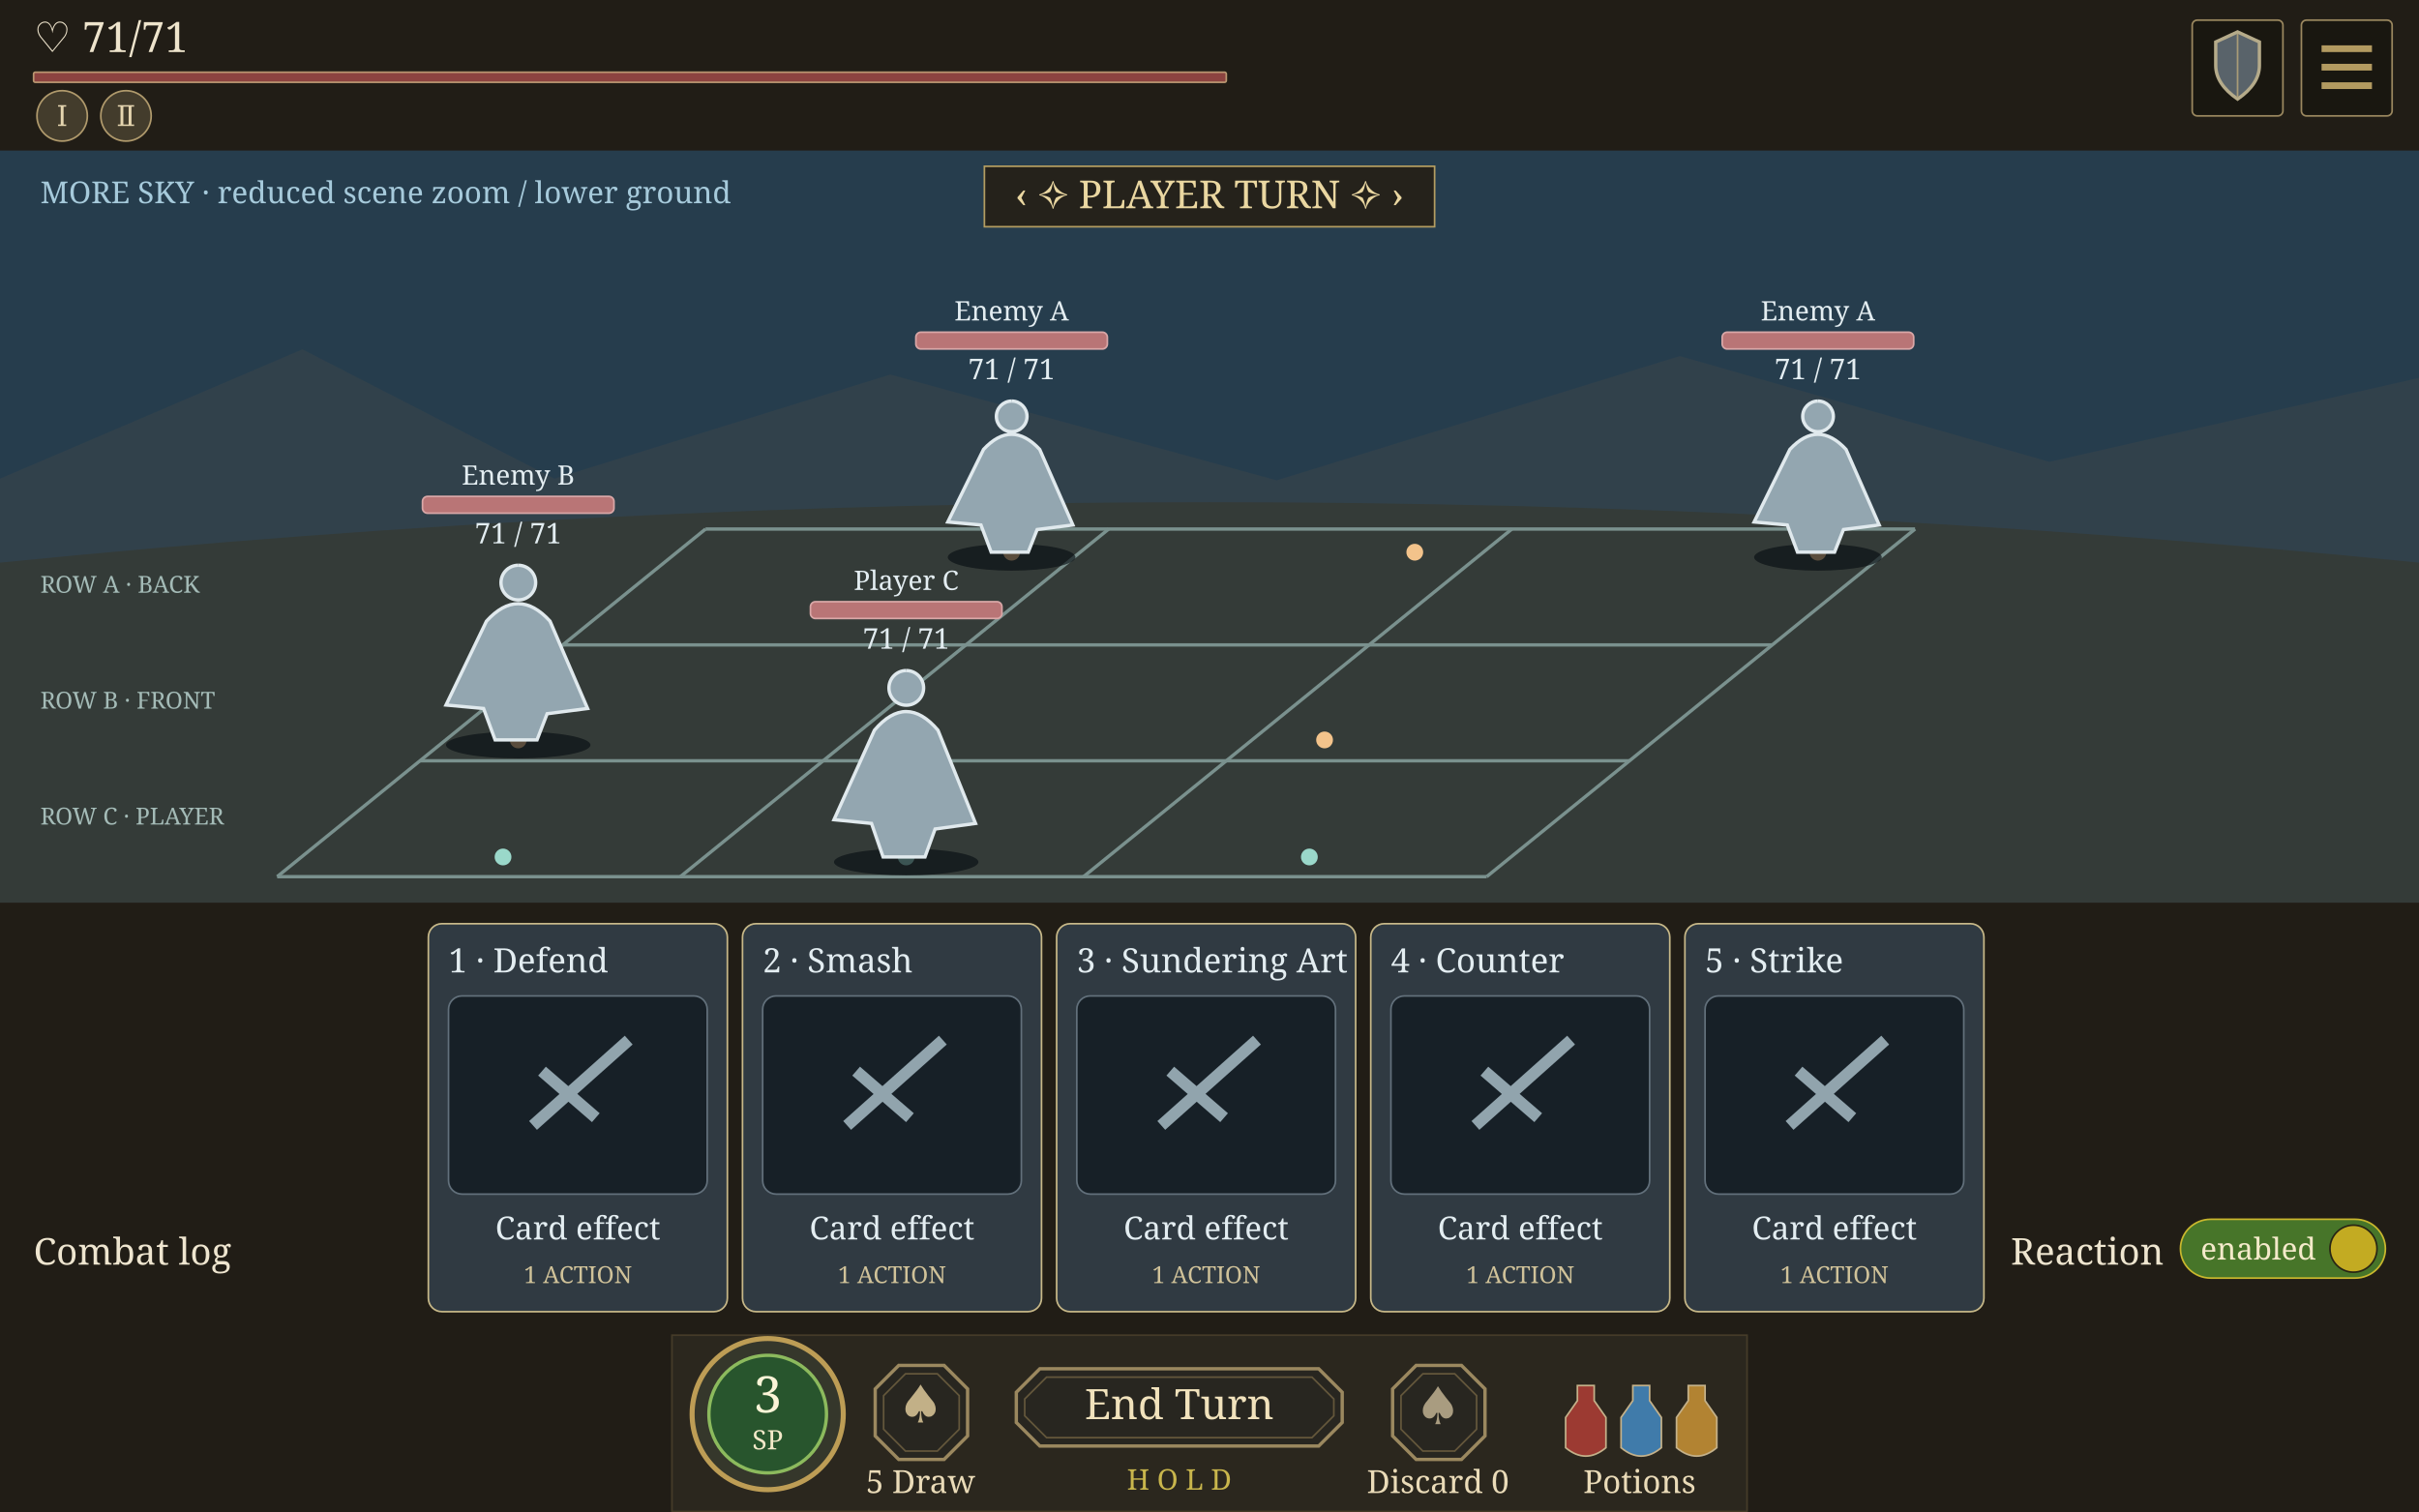
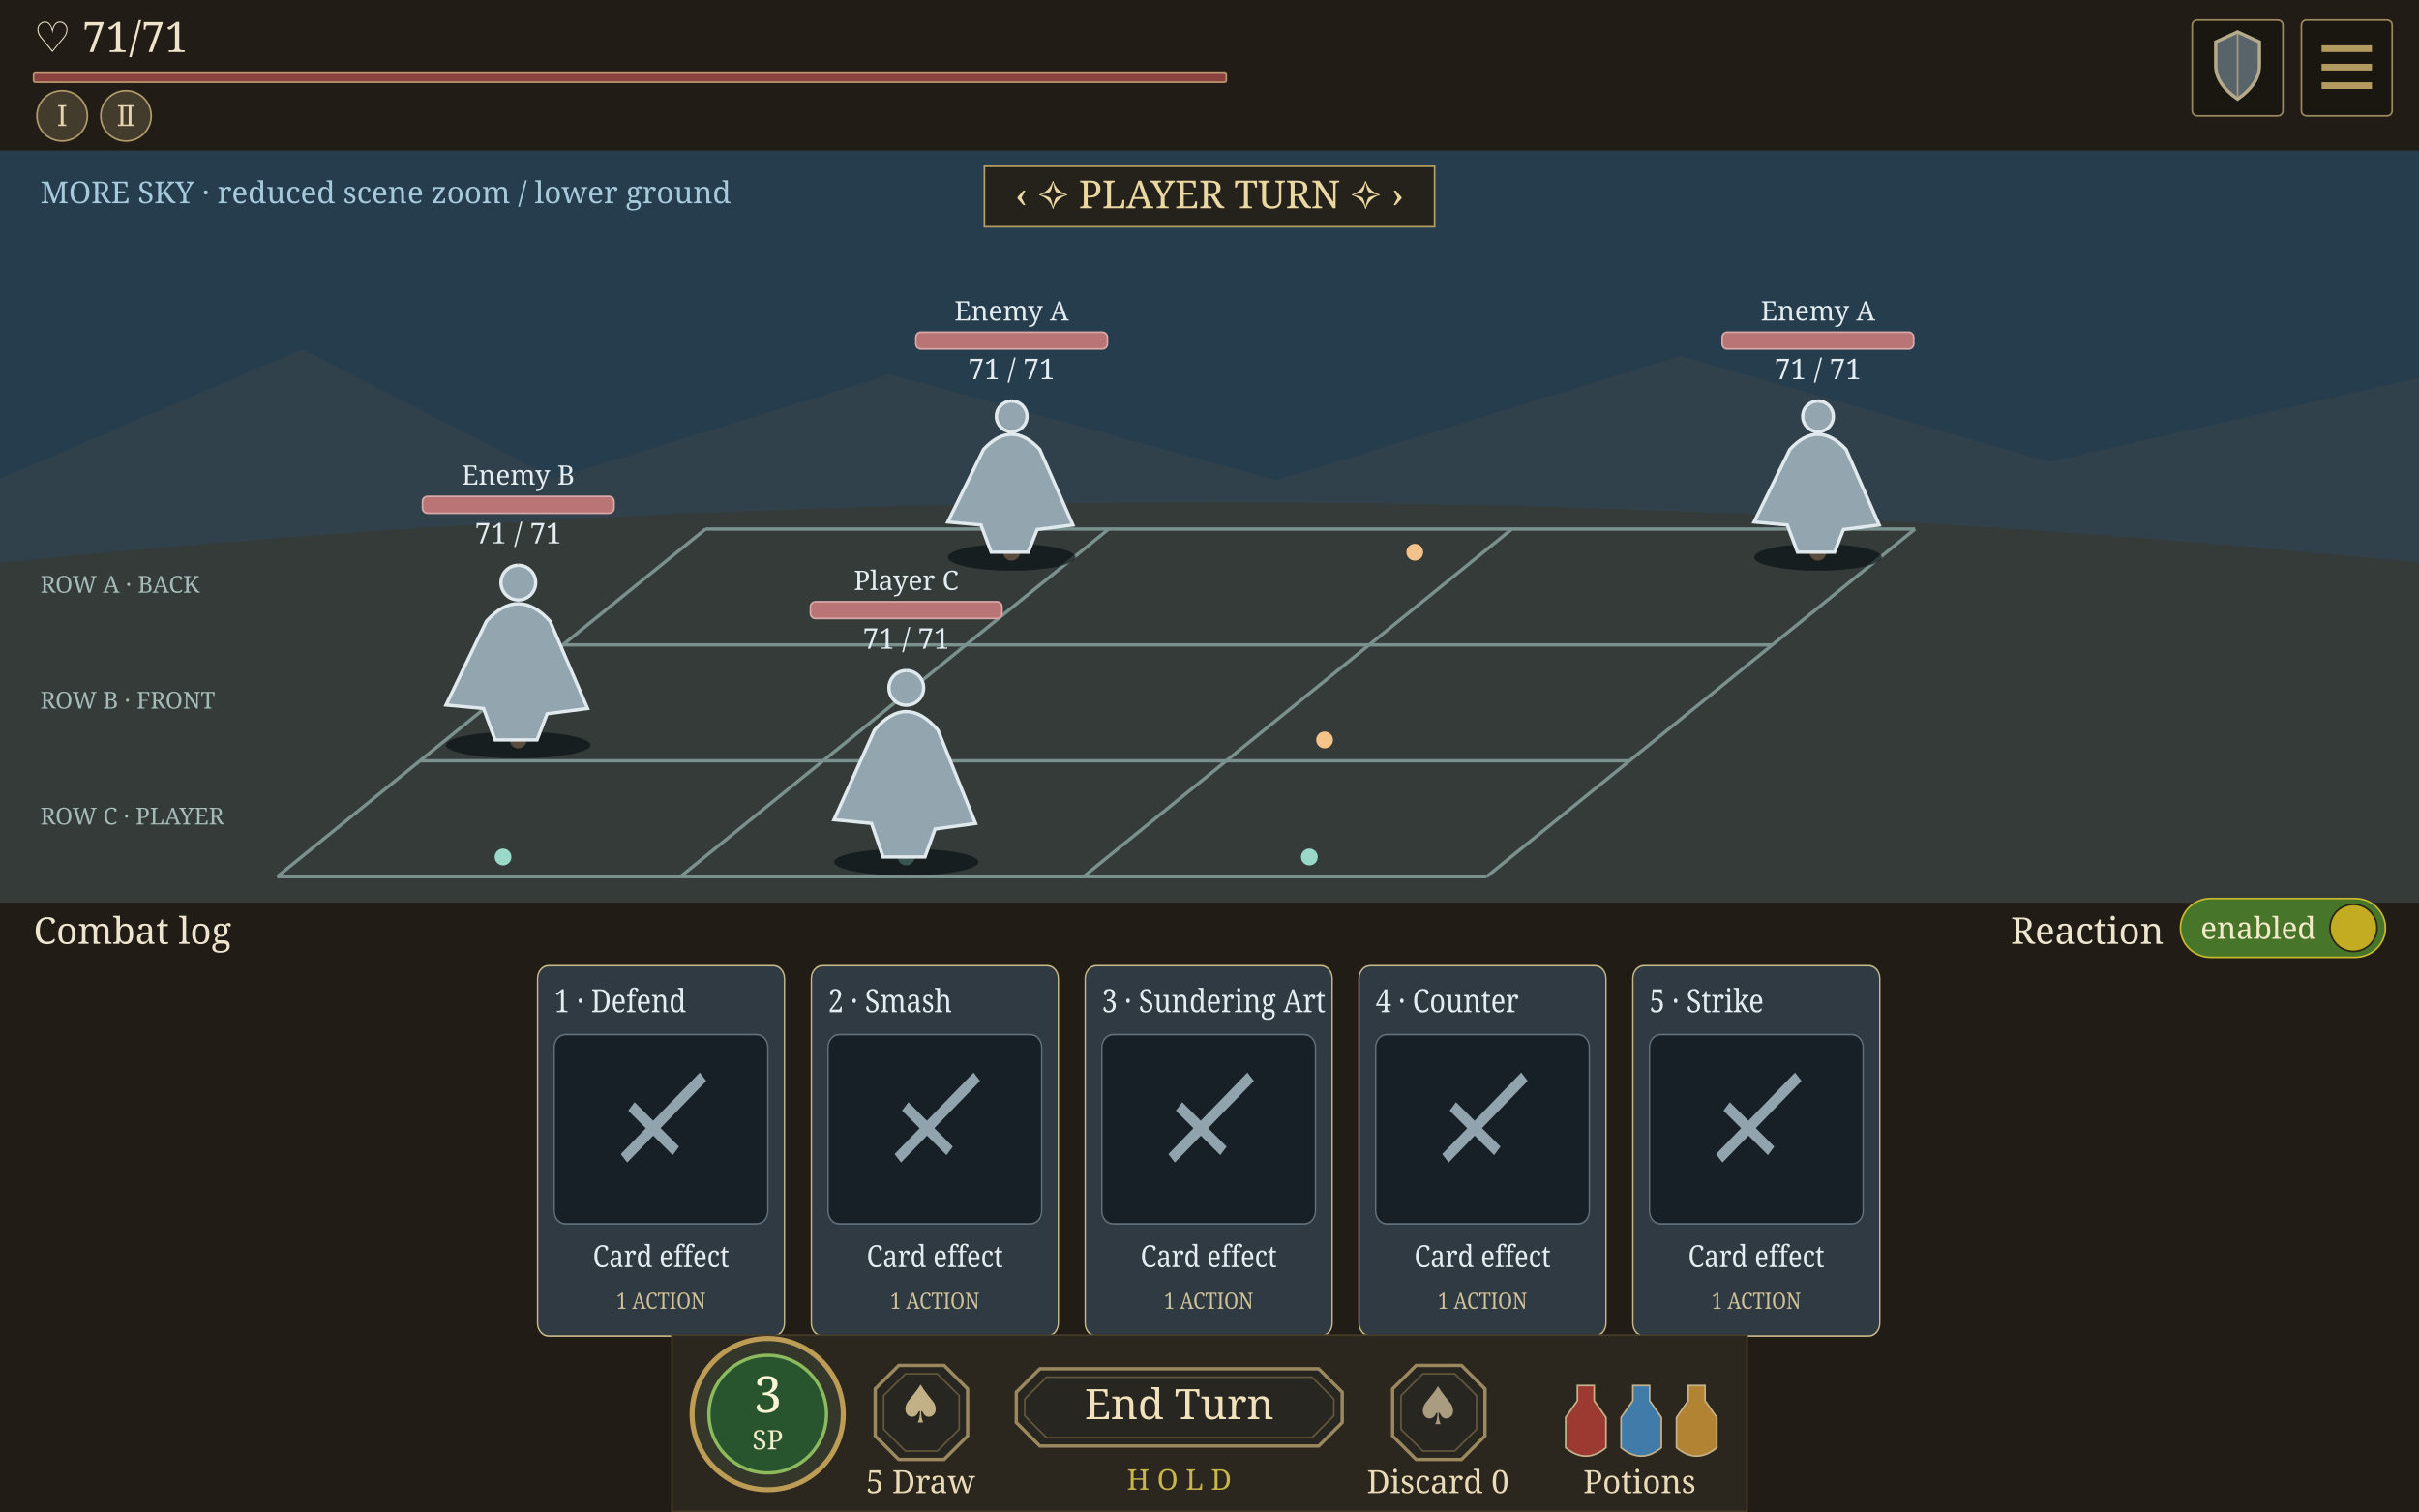
<svg xmlns="http://www.w3.org/2000/svg" width="1440" height="900" viewBox="0 0 1440 900">
  <style>text{font-family:Georgia,serif}</style>
  <rect x="0" y="0" width="1440" height="900" rx="0" fill="#211d16" stroke="#211d16" />
  <g transform="translate(0,-55)">
    <rect x="0" y="145" width="1440" height="477" rx="0" fill="#263d4d" stroke="#263d4d" />
    <text x="24" y="176" font-size="18" fill="#a6cadb" text-anchor="start">MORE SKY · reduced scene zoom / lower ground</text>
    <path d="M0 340 L180 263 L330 340 L530 278 L760 341 L1000 267 L1220 330 L1440 280 L1440 622 L0 622Z" fill="#31414b" />
    <path d="M0 390 Q720 318 1440 390 L1440 622 L0 622Z" fill="#343b38" />
    <path d="M420 370 L1140 370" stroke="#7a918e" stroke-width="2" />
    <path d="M335 439 L1055 439" stroke="#7a918e" stroke-width="2" />
    <path d="M250 508 L970 508" stroke="#7a918e" stroke-width="2" />
    <path d="M165 577 L885 577" stroke="#7a918e" stroke-width="2" />
    <path d="M420 370 L165 577" stroke="#7a918e" stroke-width="2" />
    <path d="M660 370 L405 577" stroke="#7a918e" stroke-width="2" />
    <path d="M900 370 L645 577" stroke="#7a918e" stroke-width="2" />
    <path d="M1140 370 L885 577" stroke="#7a918e" stroke-width="2" />
    <text x="24" y="407.95" font-size="14" fill="#a4bbb7" text-anchor="start">ROW A · BACK</text>
    <text x="24" y="476.95" font-size="14" fill="#a4bbb7" text-anchor="start">ROW B · FRONT</text>
    <text x="24" y="545.95" font-size="14" fill="#a4bbb7" text-anchor="start">ROW C · PLAYER</text>
    <circle cx="602.2" cy="383.8" r="5" fill="#f3c38b" />
    <circle cx="308.5" cy="495.58" r="5" fill="#f3c38b" />
    <circle cx="299.45" cy="565.27" r="5" fill="#9ad8ca" />
    <circle cx="842.2" cy="383.8" r="5" fill="#f3c38b" />
    <circle cx="548.5" cy="495.58" r="5" fill="#f3c38b" />
    <circle cx="539.45" cy="565.27" r="5" fill="#9ad8ca" />
    <circle cx="1082.2" cy="383.8" r="5" fill="#f3c38b" />
    <circle cx="788.5" cy="495.58" r="5" fill="#f3c38b" />
    <circle cx="779.45" cy="565.27" r="5" fill="#9ad8ca" />
    <ellipse cx="602.2" cy="386.8" rx="38.0" ry="8" fill="#080e12" opacity=".65" />
    <path d="M602.2 293.8 a9.12 9.12 0 1 0 .1 0 M585.48 322.6 Q602.2 304.6 618.92 322.6 L638.68 367.6 L617.4 370.3 L612.08 383.8 L590.04 383.8 L583.96 367.6 L564.2 365.8 Z" fill="#93a6b0" stroke="#e0e9ed" stroke-width="2" />
    <rect x="545.2" y="252.8" width="114" height="10" rx="3" fill="#b97576" stroke="#d9a7a7" />
    <text x="602.2" y="245.8" font-size="16" fill="#e3edf1" text-anchor="middle">Enemy A</text>
    <text x="602.2" y="280.8" font-size="17" fill="#e3edf1" text-anchor="middle">71 / 71</text>
    <ellipse cx="1082.2" cy="386.8" rx="38.0" ry="8" fill="#080e12" opacity=".65" />
    <path d="M1082.2 293.8 a9.12 9.12 0 1 0 .1 0 M1065.48 322.6 Q1082.2 304.6 1098.92 322.6 L1118.68 367.6 L1097.4 370.3 L1092.08 383.8 L1070.04 383.8 L1063.96 367.6 L1044.2 365.8 Z" fill="#93a6b0" stroke="#e0e9ed" stroke-width="2" />
    <rect x="1025.2" y="252.8" width="114" height="10" rx="3" fill="#b97576" stroke="#d9a7a7" />
    <text x="1082.2" y="245.8" font-size="16" fill="#e3edf1" text-anchor="middle">Enemy A</text>
    <text x="1082.2" y="280.8" font-size="17" fill="#e3edf1" text-anchor="middle">71 / 71</text>
    <ellipse cx="308.5" cy="498.58" rx="43.0" ry="8" fill="#080e12" opacity=".65" />
    <path d="M308.5 391.58 a10.32 10.32 0 1 0 .1 0 M289.58 424.86 Q308.5 404.06 327.42 424.86 L349.78 476.86 L325.7 479.98 L319.68 495.58 L294.74 495.58 L287.86 476.86 L265.5 474.78 Z" fill="#93a6b0" stroke="#e0e9ed" stroke-width="2" />
    <rect x="251.5" y="350.58" width="114" height="10" rx="3" fill="#b97576" stroke="#d9a7a7" />
    <text x="308.5" y="343.58" font-size="16" fill="#e3edf1" text-anchor="middle">Enemy B</text>
    <text x="308.5" y="378.58" font-size="17" fill="#e3edf1" text-anchor="middle">71 / 71</text>
    <ellipse cx="539.45" cy="568.27" rx="43.0" ry="8" fill="#080e12" opacity=".65" />
    <path d="M539.45 454.27 a10.32 10.32 0 1 0 .1 0 M520.53 489.79 Q539.45 467.59 558.37 489.79 L580.73 545.29 L556.65 548.62 L550.63 565.27 L525.69 565.27 L518.81 545.29 L496.45 543.07 Z" fill="#93a6b0" stroke="#e0e9ed" stroke-width="2" />
    <rect x="482.45" y="413.27" width="114" height="10" rx="3" fill="#b97576" stroke="#d9a7a7" />
    <text x="539.45" y="406.27" font-size="16" fill="#e3edf1" text-anchor="middle">Player C</text>
    <text x="539.45" y="441.27" font-size="17" fill="#e3edf1" text-anchor="middle">71 / 71</text>
    <text x="1418" y="607" font-size="16" fill="#b6c7c6" text-anchor="end">Dots = foot anchors · shadows match silhouette width</text>
  </g>
  <rect x="0" y="538" width="1440" height="362" rx="0" fill="#211d16" stroke="#211d16" />
  <rect x="0" y="0" width="1440" height="89" rx="0" fill="#211d16" stroke="#211d16" />
  <text x="20" y="31" font-size="25" fill="#eee4cc" text-anchor="start">♡  71/71</text>
  <rect x="20" y="43" width="710" height="6" rx="1" fill="#8c4340" stroke="#b99670" />
  <circle cx="37" cy="69" r="15" fill="#433c2c" stroke="#b09a6c" />
  <circle cx="75" cy="69" r="15" fill="#433c2c" stroke="#b09a6c" />
  <text x="37" y="75" font-size="17" fill="#e5d5af" text-anchor="middle">Ⅰ</text>
  <text x="75" y="75" font-size="17" fill="#e5d5af" text-anchor="middle">Ⅱ</text>
  <rect x="1305" y="12" width="54" height="57" rx="3" fill="#191710" stroke="#9b885f" />
  <rect x="1370" y="12" width="54" height="57" rx="3" fill="#191710" stroke="#9b885f" />
  <path d="M1319 25 L1332 19 L1345 25 V39 Q1345 50 1332 59 Q1319 50 1319 39 Z" fill="#59636a" stroke="#b5ab8a" stroke-width="2" />
  <path d="M1332 20 V58" stroke="#a99b77" />
  <path d="M1382 29 H1412 M1382 40 H1412 M1382 51 H1412" stroke="#b29a60" stroke-width="4" />
  <rect x="586" y="99" width="268" height="36" rx="0" fill="#25221b" stroke="#b39d61" />
  <text x="720" y="124" font-size="23" fill="#ead7a1" text-anchor="middle">‹ ✧ PLAYER TURN ✧ ›</text>
-   <rect x="255" y="550" width="178" height="231" rx="8" fill="#303a42" stroke="#c7b888" />
-   <text x="267" y="579" font-size="20" fill="#e3edf1" text-anchor="start">1 · Defend</text>
-   <rect x="267" y="593" width="154" height="118" rx="8" fill="#172027" stroke="#62707b" />
-   <path d="M317.3 670.12 l56.96 -50.82 M322.64 637.78 l32.04 27.72" stroke="#91a4ad" stroke-width="7" />
-   <text x="344.0" y="738" font-size="19" fill="#e3edf1" text-anchor="middle">Card effect</text>
-   <text x="344.0" y="764" font-size="14" fill="#d0c299" text-anchor="middle">1 ACTION</text>
-   <rect x="442" y="550" width="178" height="231" rx="8" fill="#303a42" stroke="#c7b888" />
-   <text x="454" y="579" font-size="20" fill="#e3edf1" text-anchor="start">2 · Smash</text>
-   <rect x="454" y="593" width="154" height="118" rx="8" fill="#172027" stroke="#62707b" />
-   <path d="M504.3 670.12 l56.96 -50.82 M509.64 637.78 l32.04 27.72" stroke="#91a4ad" stroke-width="7" />
-   <text x="531.0" y="738" font-size="19" fill="#e3edf1" text-anchor="middle">Card effect</text>
-   <text x="531.0" y="764" font-size="14" fill="#d0c299" text-anchor="middle">1 ACTION</text>
-   <rect x="629" y="550" width="178" height="231" rx="8" fill="#303a42" stroke="#c7b888" />
-   <text x="641" y="579" font-size="20" fill="#e3edf1" text-anchor="start">3 · Sundering Art</text>
-   <rect x="641" y="593" width="154" height="118" rx="8" fill="#172027" stroke="#62707b" />
-   <path d="M691.3 670.12 l56.96 -50.82 M696.64 637.78 l32.04 27.72" stroke="#91a4ad" stroke-width="7" />
-   <text x="718.0" y="738" font-size="19" fill="#e3edf1" text-anchor="middle">Card effect</text>
-   <text x="718.0" y="764" font-size="14" fill="#d0c299" text-anchor="middle">1 ACTION</text>
-   <rect x="816" y="550" width="178" height="231" rx="8" fill="#303a42" stroke="#c7b888" />
-   <text x="828" y="579" font-size="20" fill="#e3edf1" text-anchor="start">4 · Counter</text>
-   <rect x="828" y="593" width="154" height="118" rx="8" fill="#172027" stroke="#62707b" />
-   <path d="M878.3 670.12 l56.96 -50.82 M883.64 637.78 l32.04 27.72" stroke="#91a4ad" stroke-width="7" />
-   <text x="905.0" y="738" font-size="19" fill="#e3edf1" text-anchor="middle">Card effect</text>
-   <text x="905.0" y="764" font-size="14" fill="#d0c299" text-anchor="middle">1 ACTION</text>
-   <rect x="1003" y="550" width="178" height="231" rx="8" fill="#303a42" stroke="#c7b888" />
-   <text x="1015" y="579" font-size="20" fill="#e3edf1" text-anchor="start">5 · Strike</text>
-   <rect x="1015" y="593" width="154" height="118" rx="8" fill="#172027" stroke="#62707b" />
-   <path d="M1065.3 670.12 l56.96 -50.82 M1070.64 637.78 l32.04 27.72" stroke="#91a4ad" stroke-width="7" />
-   <text x="1092.0" y="738" font-size="19" fill="#e3edf1" text-anchor="middle">Card effect</text>
-   <text x="1092.0" y="764" font-size="14" fill="#d0c299" text-anchor="middle">1 ACTION</text>
-   <text x="20" y="753" font-size="22" fill="#eee5cf" text-anchor="start">Combat log</text>
-   <text x="1197" y="753" font-size="22" fill="#eee5cf" text-anchor="start">Reaction</text>
-   <rect x="1298" y="726" width="122" height="35" rx="18" fill="#477529" stroke="#c9b72d" />
-   <text x="1310" y="750" font-size="18" fill="#f4eaca" text-anchor="start">enabled</text>
-   <circle cx="1401" cy="743.5" r="14" fill="#c3ab22" stroke="#282514" />
+   <g transform="translate(320 575) scale(0.8258427 0.9545455) translate(-255 -550)">
+     <rect x="255" y="550" width="178" height="231" rx="8" fill="#303a42" stroke="#c7b888" />
+     <text x="267" y="579" font-size="20" fill="#e3edf1" text-anchor="start">1 · Defend</text>
+     <rect x="267" y="593" width="154" height="118" rx="8" fill="#172027" stroke="#62707b" />
+     <path d="M317.3 670.12 l56.96 -50.82 M322.64 637.78 l32.04 27.72" stroke="#91a4ad" stroke-width="7" />
+     <text x="344.0" y="738" font-size="19" fill="#e3edf1" text-anchor="middle">Card effect</text>
+     <text x="344.0" y="764" font-size="14" fill="#d0c299" text-anchor="middle">1 ACTION</text>
+   </g>
+   <g transform="translate(483 575) scale(0.8258427 0.9545455) translate(-442 -550)">
+     <rect x="442" y="550" width="178" height="231" rx="8" fill="#303a42" stroke="#c7b888" />
+     <text x="454" y="579" font-size="20" fill="#e3edf1" text-anchor="start">2 · Smash</text>
+     <rect x="454" y="593" width="154" height="118" rx="8" fill="#172027" stroke="#62707b" />
+     <path d="M504.3 670.12 l56.96 -50.82 M509.64 637.78 l32.04 27.72" stroke="#91a4ad" stroke-width="7" />
+     <text x="531.0" y="738" font-size="19" fill="#e3edf1" text-anchor="middle">Card effect</text>
+     <text x="531.0" y="764" font-size="14" fill="#d0c299" text-anchor="middle">1 ACTION</text>
+   </g>
+   <g transform="translate(646 575) scale(0.8258427 0.9545455) translate(-629 -550)">
+     <rect x="629" y="550" width="178" height="231" rx="8" fill="#303a42" stroke="#c7b888" />
+     <text x="641" y="579" font-size="20" fill="#e3edf1" text-anchor="start">3 · Sundering Art</text>
+     <rect x="641" y="593" width="154" height="118" rx="8" fill="#172027" stroke="#62707b" />
+     <path d="M691.3 670.12 l56.96 -50.82 M696.64 637.78 l32.04 27.72" stroke="#91a4ad" stroke-width="7" />
+     <text x="718.0" y="738" font-size="19" fill="#e3edf1" text-anchor="middle">Card effect</text>
+     <text x="718.0" y="764" font-size="14" fill="#d0c299" text-anchor="middle">1 ACTION</text>
+   </g>
+   <g transform="translate(809 575) scale(0.8258427 0.9545455) translate(-816 -550)">
+     <rect x="816" y="550" width="178" height="231" rx="8" fill="#303a42" stroke="#c7b888" />
+     <text x="828" y="579" font-size="20" fill="#e3edf1" text-anchor="start">4 · Counter</text>
+     <rect x="828" y="593" width="154" height="118" rx="8" fill="#172027" stroke="#62707b" />
+     <path d="M878.3 670.12 l56.96 -50.82 M883.64 637.78 l32.04 27.72" stroke="#91a4ad" stroke-width="7" />
+     <text x="905.0" y="738" font-size="19" fill="#e3edf1" text-anchor="middle">Card effect</text>
+     <text x="905.0" y="764" font-size="14" fill="#d0c299" text-anchor="middle">1 ACTION</text>
+   </g>
+   <g transform="translate(972 575) scale(0.8258427 0.9545455) translate(-1003 -550)">
+     <rect x="1003" y="550" width="178" height="231" rx="8" fill="#303a42" stroke="#c7b888" />
+     <text x="1015" y="579" font-size="20" fill="#e3edf1" text-anchor="start">5 · Strike</text>
+     <rect x="1015" y="593" width="154" height="118" rx="8" fill="#172027" stroke="#62707b" />
+     <path d="M1065.3 670.12 l56.96 -50.82 M1070.64 637.78 l32.04 27.72" stroke="#91a4ad" stroke-width="7" />
+     <text x="1092.0" y="738" font-size="19" fill="#e3edf1" text-anchor="middle">Card effect</text>
+     <text x="1092.0" y="764" font-size="14" fill="#d0c299" text-anchor="middle">1 ACTION</text>
+   </g>
+   <text x="20" y="562" font-size="22" fill="#eee5cf" text-anchor="start">Combat log</text>
+   <text x="1197" y="562" font-size="22" fill="#eee5cf" text-anchor="start">Reaction</text>
+   <rect x="1298" y="535" width="122" height="35" rx="18" fill="#477529" stroke="#c9b72d" />
+   <text x="1310" y="559" font-size="18" fill="#f4eaca" text-anchor="start">enabled</text>
+   <circle cx="1401" cy="552.5" r="14" fill="#c3ab22" stroke="#282514" />
  <rect x="400" y="795" width="640" height="105" rx="0" fill="#2b271e" stroke="#453b28" />
  <circle cx="457" cy="842" r="45" fill="#35372b" stroke="#bd9d55" stroke-width="3" />
  <circle cx="457" cy="842" r="35" fill="#28552d" stroke="#8cba5d" stroke-width="2" />
  <text x="457" y="841" font-size="30" fill="#fbf4d7" text-anchor="middle">3</text>
  <text x="457" y="863" font-size="16" fill="#f4e9c9" text-anchor="middle">SP</text>
  <path d="M535 813 H562 L576 827 V855 L562 869 H535 L521 855 V827 Z" fill="#282620" stroke="#9b885f" stroke-width="2" />
  <path d="M539 818 H558 L571 831 V851 L558 864 H539 L526 851 V831 Z" fill="none" stroke="#64573b" />
  <text x="548" y="847" font-size="31" fill="#c2b087" text-anchor="middle">♠</text>
  <text x="548" y="889" font-size="19" fill="#eadbb8" text-anchor="middle">5 Draw</text>
  <path d="M619 815 H785 L799 829 V847 L785 861 H619 L605 847 V829 Z" fill="#282620" stroke="#9b885f" stroke-width="2" />
  <path d="M623 820 H781 L794 833 V843 L781 856 H623 L610 843 V833 Z" fill="none" stroke="#64573b" />
  <text x="702" y="845" font-size="25" fill="#f1e2bc" text-anchor="middle">End Turn</text>
  <text x="702" y="887" font-size="17" fill="#c9b64c" text-anchor="middle">H O L D</text>
  <path d="M843 813 H870 L884 827 V855 L870 869 H843 L829 855 V827 Z" fill="#282620" stroke="#9b885f" stroke-width="2" />
  <path d="M847 818 H866 L879 831 V851 L866 864 H847 L834 851 V831 Z" fill="none" stroke="#64573b" />
  <text x="856" y="848" font-size="31" fill="#a99c80" text-anchor="middle">♠</text>
  <text x="856" y="889" font-size="19" fill="#eadbb8" text-anchor="middle">Discard 0</text>
  <path d="M939 825 h10 v9 l7 10 v18 q-12 10 -24 0 v-18 l7-10Z" fill="#9c3a32" stroke="#c4b18a" />
  <path d="M972 825 h10 v9 l7 10 v18 q-12 10 -24 0 v-18 l7-10Z" fill="#407baa" stroke="#c4b18a" />
  <path d="M1005 825 h10 v9 l7 10 v18 q-12 10 -24 0 v-18 l7-10Z" fill="#b28332" stroke="#c4b18a" />
  <text x="976" y="889" font-size="19" fill="#eadbb8" text-anchor="middle">Potions</text>
</svg>
